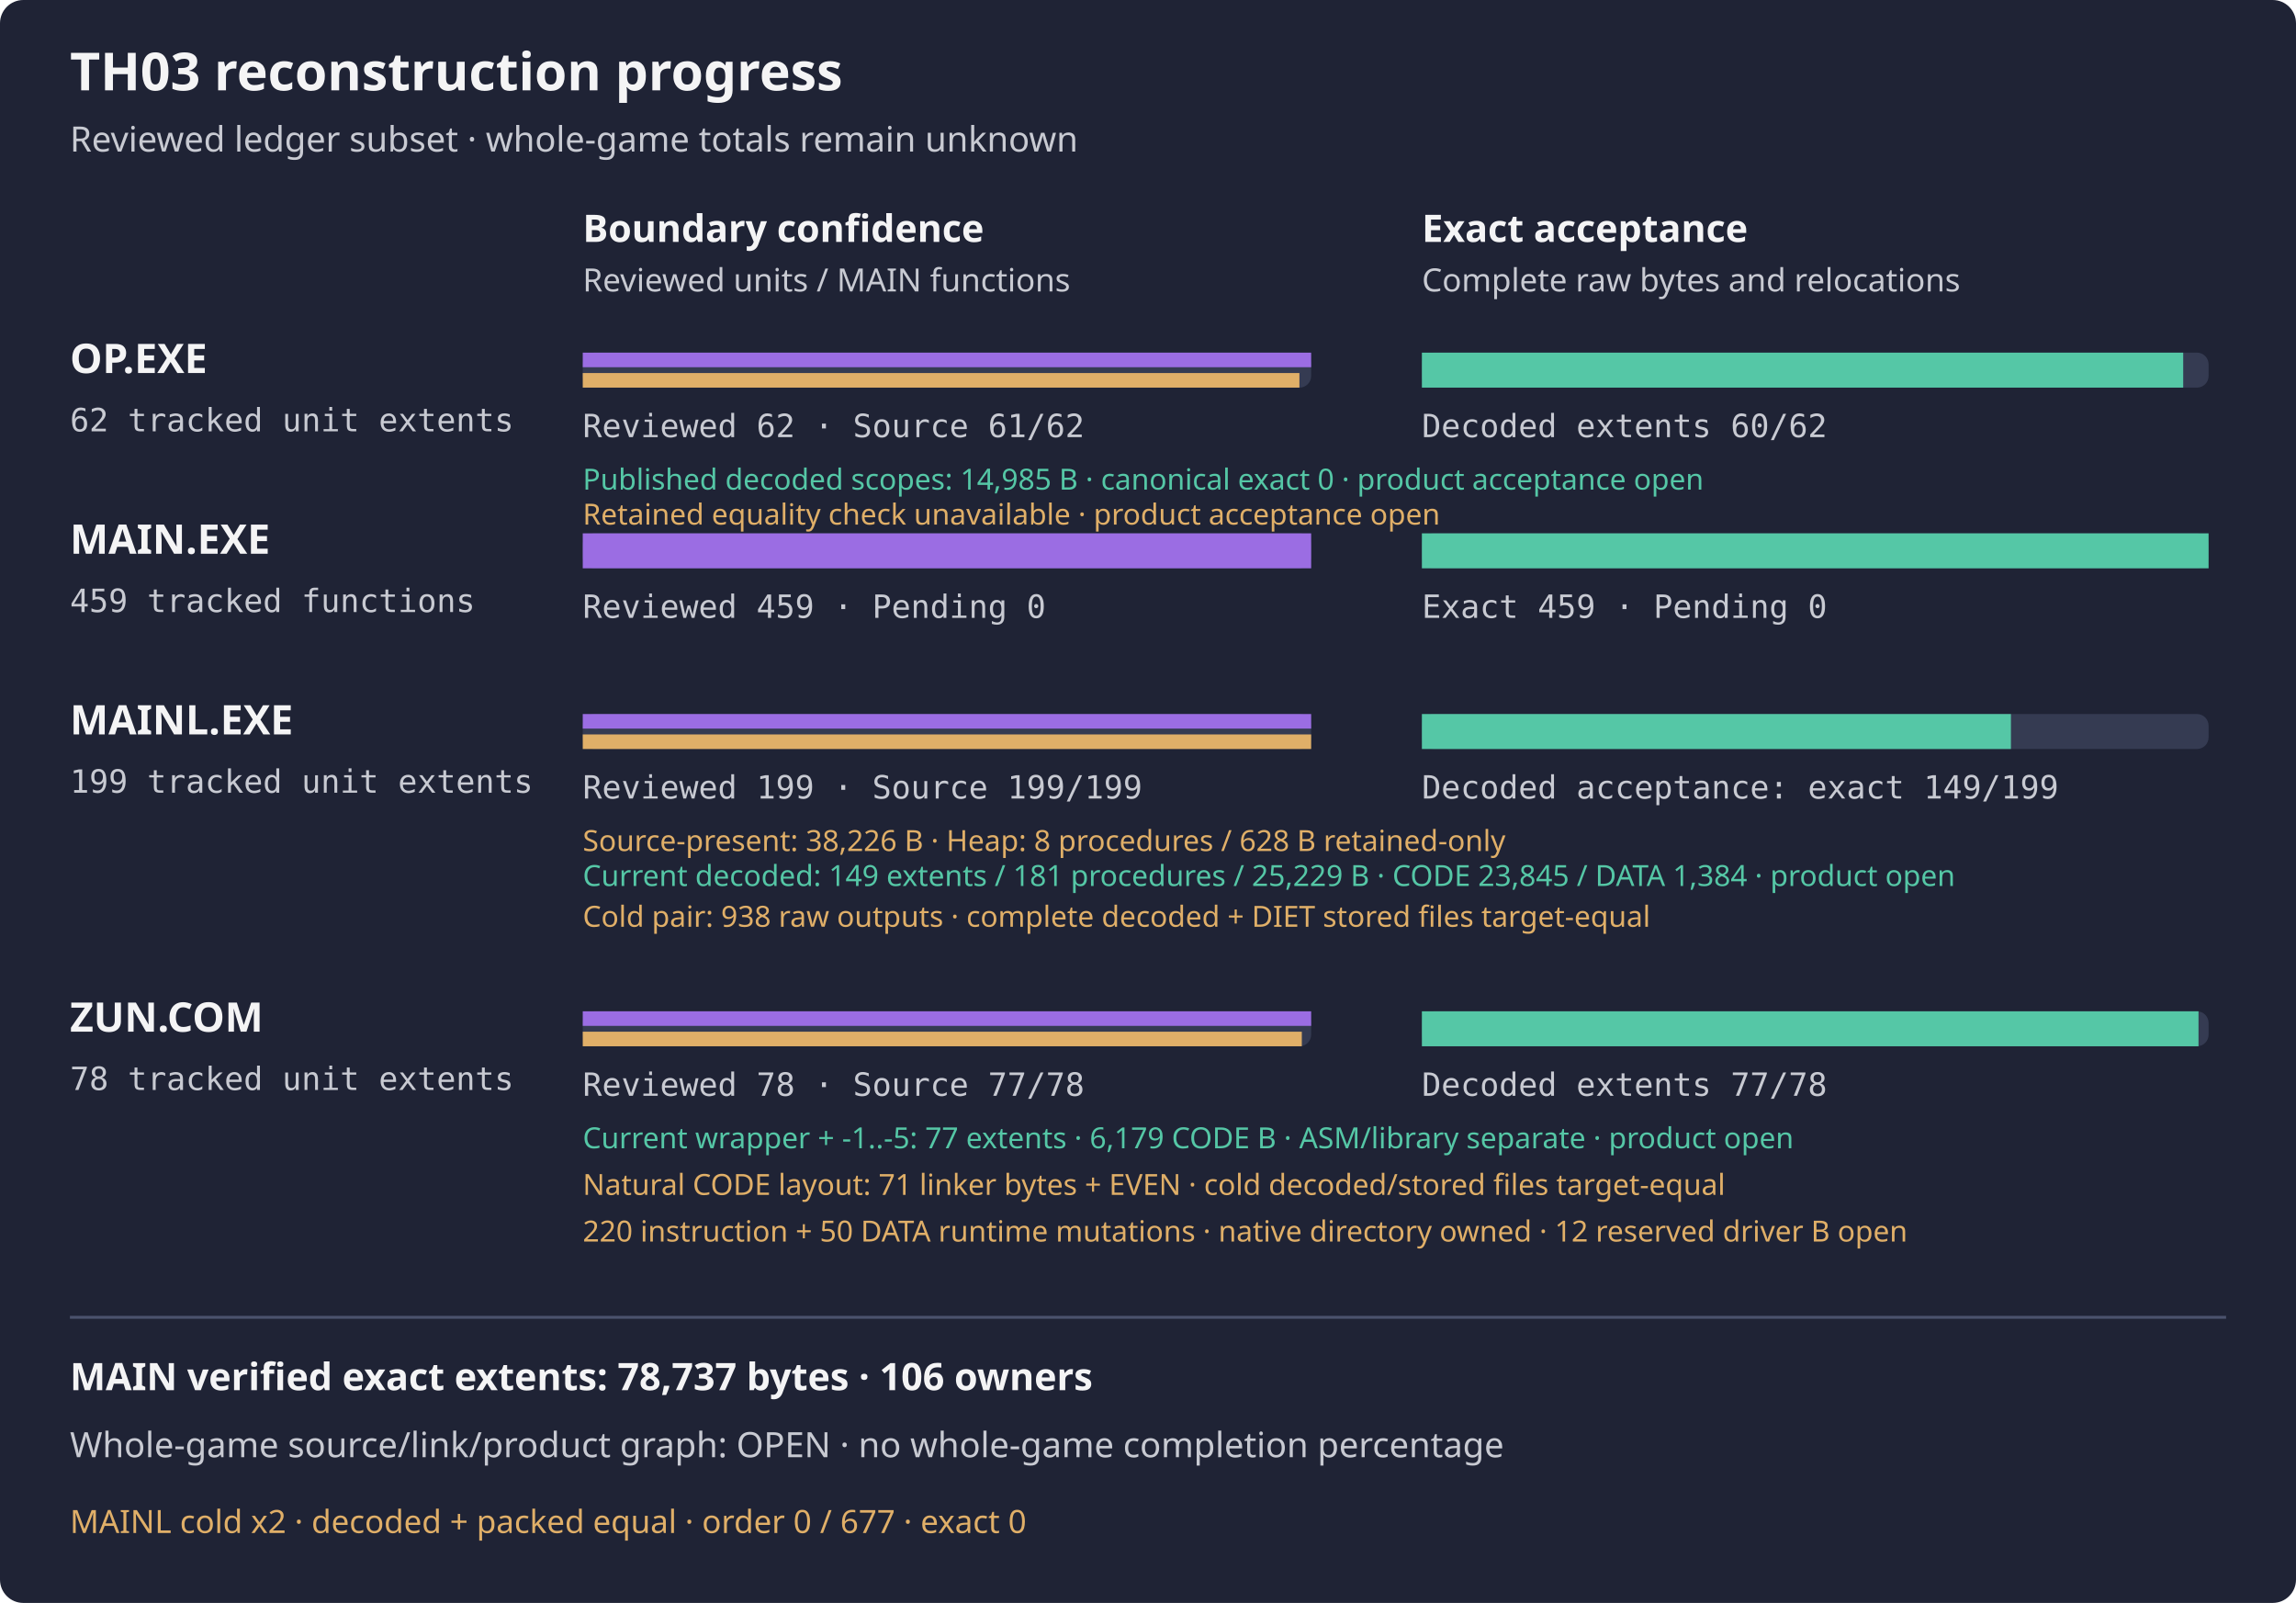
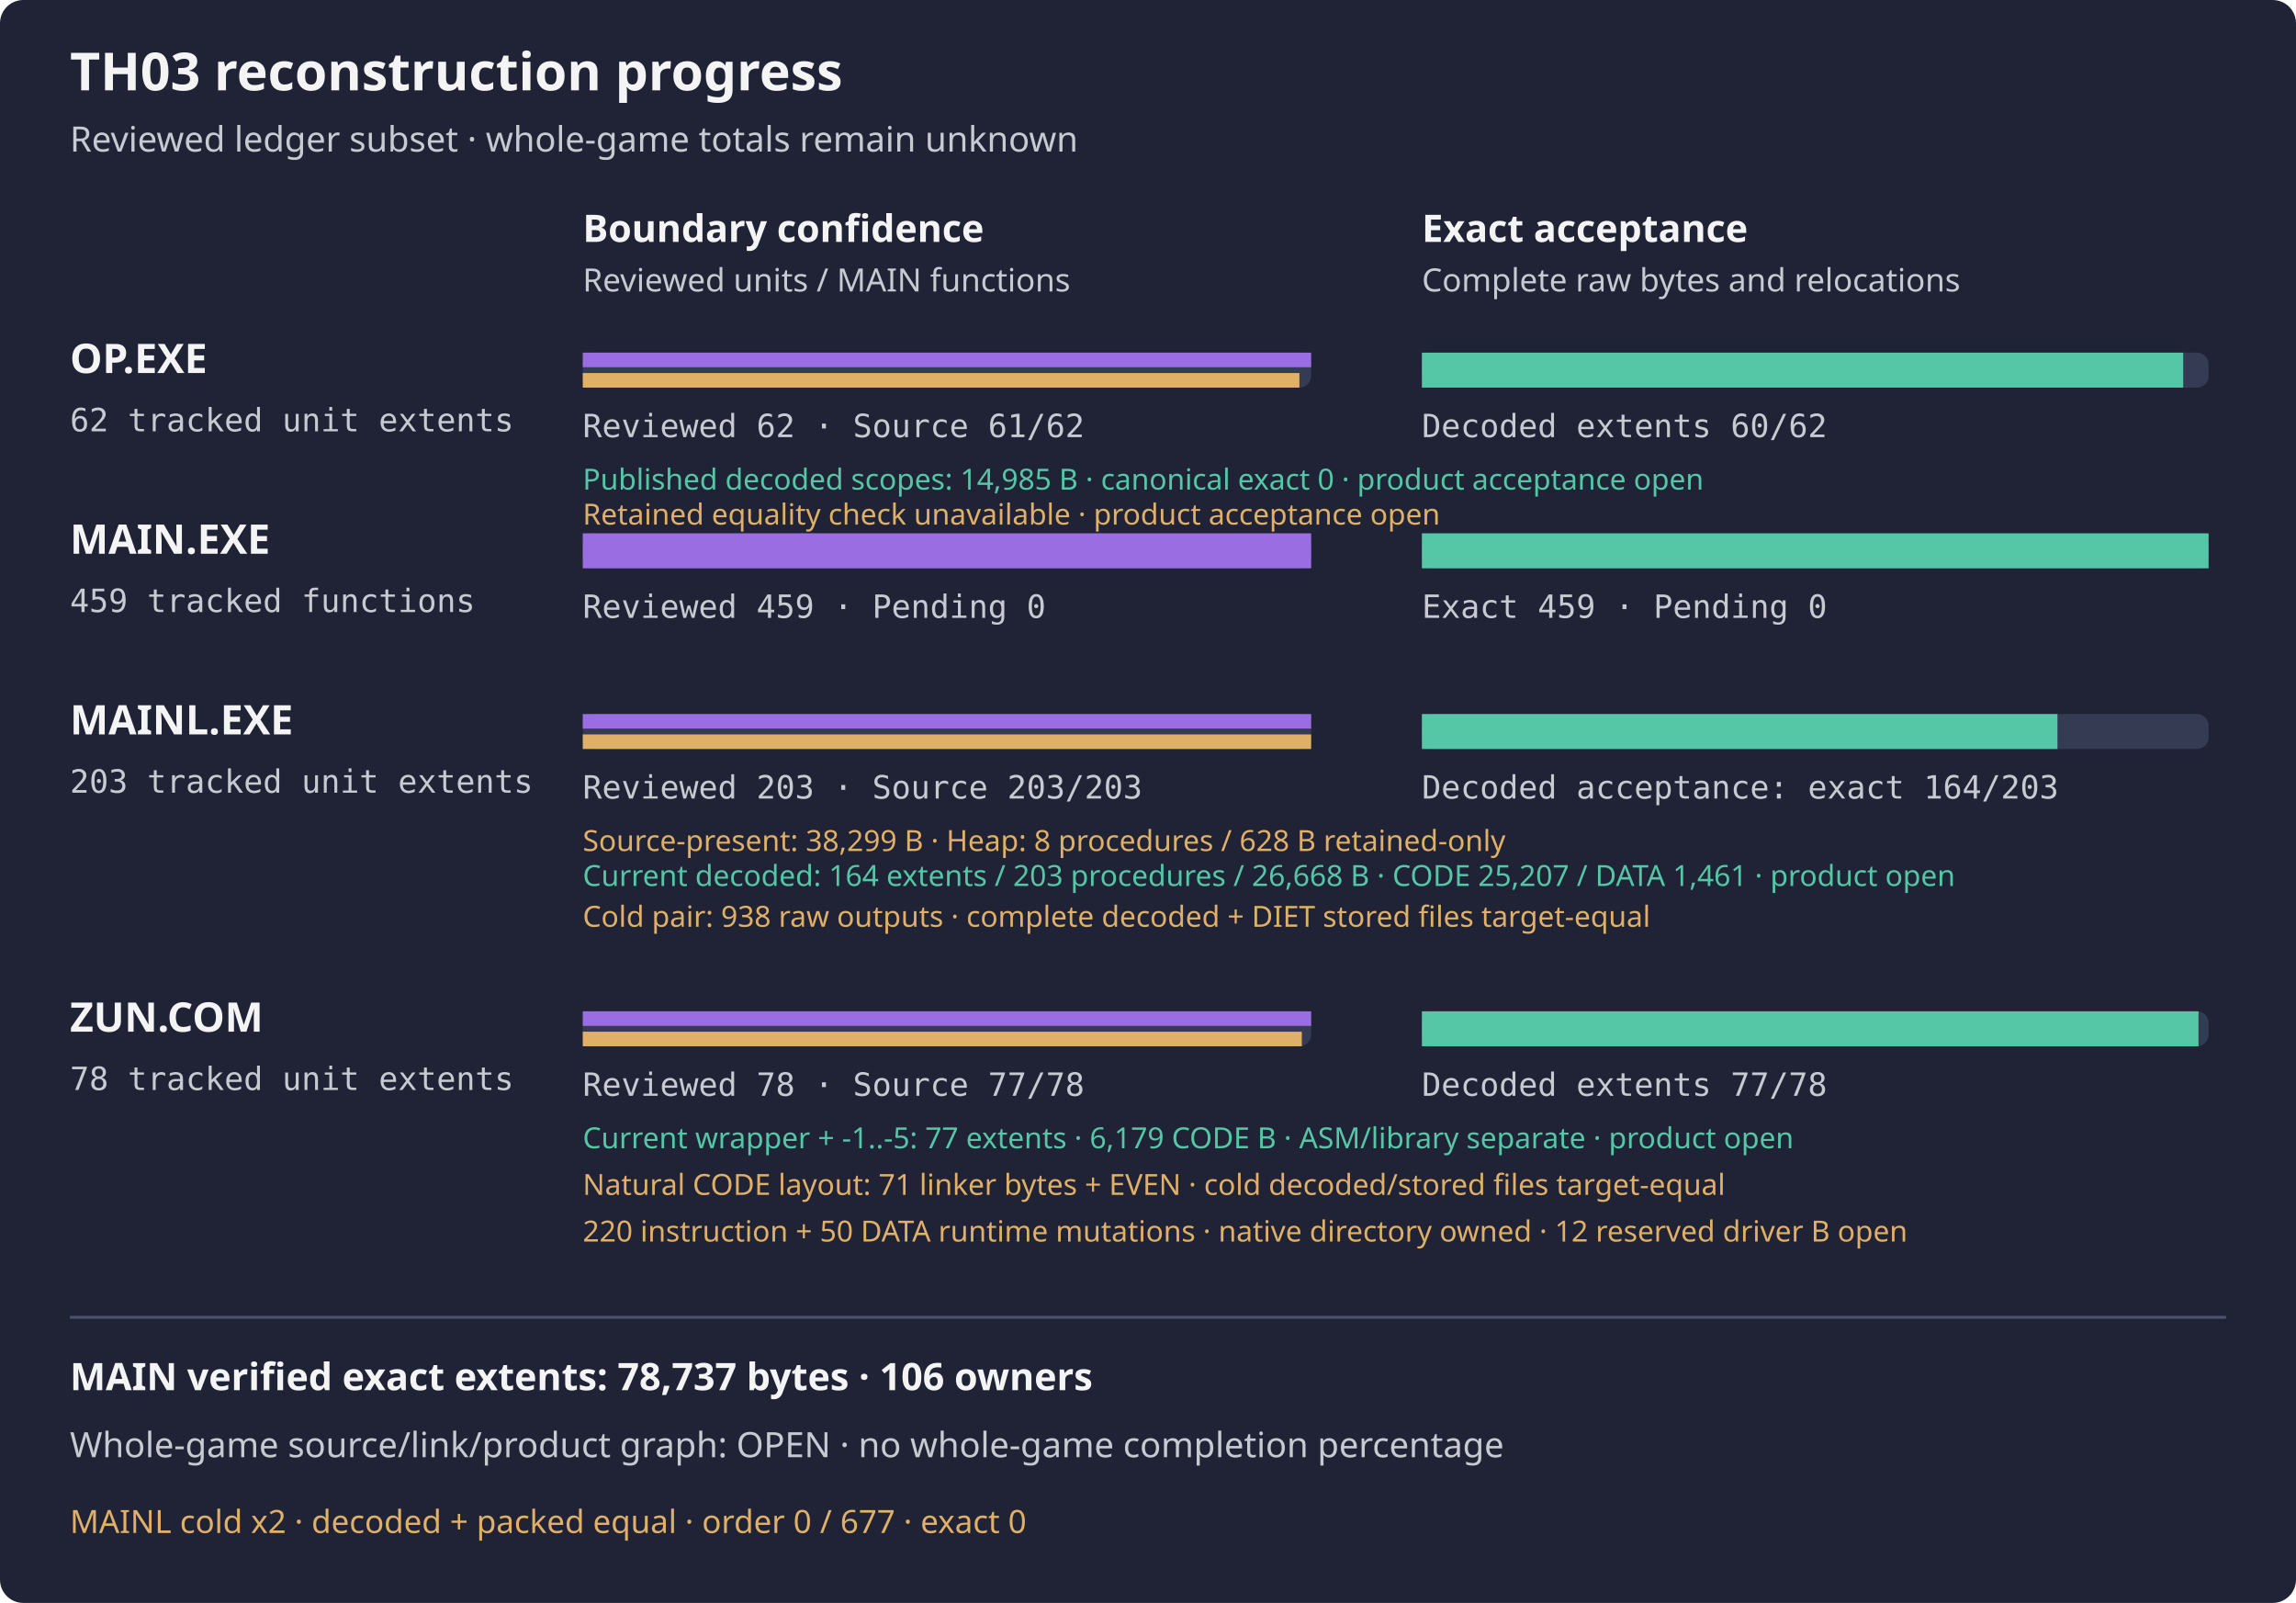
<svg xmlns="http://www.w3.org/2000/svg" width="788" height="550" viewBox="0 0 788 550" role="img" aria-label="TH03 reviewed subset reconstruction progress">
  <rect width="788" height="550" rx="8" fill="#1f2335" />
  <text x="24" y="31" fill="#f4f4f5" font-family="sans-serif" font-size="18" font-weight="600">TH03 reconstruction progress</text>
  <text x="24" y="52" fill="#c8cad2" font-family="sans-serif" font-size="12">Reviewed ledger subset · whole-game totals remain unknown</text>
  <text x="200" y="83" fill="#f4f4f5" font-family="sans-serif" font-size="13" font-weight="600">Boundary confidence</text>
  <text x="488" y="83" fill="#f4f4f5" font-family="sans-serif" font-size="13" font-weight="600">Exact acceptance</text>
  <text x="200" y="100" fill="#c8cad2" font-family="sans-serif" font-size="11">Reviewed units / MAIN functions</text>
  <text x="488" y="100" fill="#c8cad2" font-family="sans-serif" font-size="11">Complete raw bytes and relocations</text>
  <g aria-label="OP.EXE bars count tracked unit extents, not functions; source-present is not exact">
    <text x="24" y="128" fill="#f4f4f5" font-family="sans-serif" font-size="14" font-weight="600">OP.EXE</text>
    <text x="24" y="148" fill="#c8cad2" font-family="monospace" font-size="11">62 tracked unit extents</text>
    <rect x="200" y="121" width="250" height="12" rx="4" fill="#353b52" />
    <rect x="488" y="121" width="270" height="12" rx="4" fill="#353b52" />
    <rect x="200" y="121" width="250.00" height="5" fill="#9b6de3" />
    <rect x="200" y="128" width="245.97" height="5" fill="#e0af68" />
    <rect x="488" y="121" width="261.29" height="12" fill="#55c7a6" />
    <text x="200" y="150" fill="#c8cad2" font-family="monospace" font-size="11">Reviewed 62 · Source 61/62</text>
    <text x="488" y="150" fill="#c8cad2" font-family="monospace" font-size="11">Decoded extents 60/62</text>
  </g>
  <text x="200" y="168" fill="#55c7a6" font-family="sans-serif" font-size="10">Published decoded scopes: 14,985 B · canonical exact 0 · product acceptance open</text>
  <text x="200" y="180" fill="#e0af68" font-family="sans-serif" font-size="10">Retained equality check unavailable · product acceptance open</text>
  <text x="24" y="190" fill="#f4f4f5" font-family="sans-serif" font-size="14" font-weight="600">MAIN.EXE</text>
  <text x="24" y="210" fill="#c8cad2" font-family="monospace" font-size="11">459 tracked functions</text>
  <rect x="200" y="183" width="250" height="12" rx="4" fill="#353b52" />
  <rect x="488" y="183" width="270" height="12" rx="4" fill="#353b52" />
  <rect x="200" y="183" width="250.00" height="12" fill="#9b6de3" />
  <rect x="488" y="183" width="270.00" height="12" fill="#55c7a6" />
  <text x="200" y="212" fill="#c8cad2" font-family="monospace" font-size="11">Reviewed 459 · Pending 0</text>
  <text x="488" y="212" fill="#c8cad2" font-family="monospace" font-size="11">Exact 459 · Pending 0</text>
  <g aria-label="MAINL bars count tracked unit extents, not functions; source-present is not exact">
    <text x="24" y="252" fill="#f4f4f5" font-family="sans-serif" font-size="14" font-weight="600">MAINL.EXE</text>
-     <text x="24" y="272" fill="#c8cad2" font-family="monospace" font-size="11">199 tracked unit extents</text>
+     <text x="24" y="272" fill="#c8cad2" font-family="monospace" font-size="11">203 tracked unit extents</text>
    <rect x="200" y="245" width="250" height="12" rx="4" fill="#353b52" />
    <rect x="488" y="245" width="270" height="12" rx="4" fill="#353b52" />
    <rect x="200" y="245" width="250.00" height="5" fill="#9b6de3" />
    <rect x="200" y="252" width="250.00" height="5" fill="#e0af68" />
-     <rect x="488" y="245" width="202.16" height="12" fill="#55c7a6" />
-     <text x="200" y="274" fill="#c8cad2" font-family="monospace" font-size="11">Reviewed 199 · Source 199/199</text>
-     <text x="488" y="274" fill="#c8cad2" font-family="monospace" font-size="11">Decoded acceptance: exact 149/199</text>
-     <text x="200" y="292" fill="#e0af68" font-family="sans-serif" font-size="10">Source-present: 38,226 B · Heap: 8 procedures / 628 B retained-only</text>
+     <rect x="488" y="245" width="218.13" height="12" fill="#55c7a6" />
+     <text x="200" y="274" fill="#c8cad2" font-family="monospace" font-size="11">Reviewed 203 · Source 203/203</text>
+     <text x="488" y="274" fill="#c8cad2" font-family="monospace" font-size="11">Decoded acceptance: exact 164/203</text>
+     <text x="200" y="292" fill="#e0af68" font-family="sans-serif" font-size="10">Source-present: 38,299 B · Heap: 8 procedures / 628 B retained-only</text>
  </g>
-   <text x="200" y="304" fill="#55c7a6" font-family="sans-serif" font-size="10">Current decoded: 149 extents / 181 procedures / 25,229 B · CODE 23,845 / DATA 1,384 · product open</text>
+   <text x="200" y="304" fill="#55c7a6" font-family="sans-serif" font-size="10">Current decoded: 164 extents / 203 procedures / 26,668 B · CODE 25,207 / DATA 1,461 · product open</text>
  <text x="200" y="318" fill="#e0af68" font-family="sans-serif" font-size="10">Cold pair: 938 raw outputs · complete decoded + DIET stored files target-equal</text>
  <g aria-label="ZUN.COM bars count tracked unit extents, not functions; source-present is not exact">
    <text x="24" y="354" fill="#f4f4f5" font-family="sans-serif" font-size="14" font-weight="600">ZUN.COM</text>
    <text x="24" y="374" fill="#c8cad2" font-family="monospace" font-size="11">78 tracked unit extents</text>
    <rect x="200" y="347" width="250" height="12" rx="4" fill="#353b52" />
    <rect x="488" y="347" width="270" height="12" rx="4" fill="#353b52" />
    <rect x="200" y="347" width="250.00" height="5" fill="#9b6de3" />
    <rect x="200" y="354" width="246.79" height="5" fill="#e0af68" />
    <rect x="488" y="347" width="266.54" height="12" fill="#55c7a6" />
    <text x="200" y="376" fill="#c8cad2" font-family="monospace" font-size="11">Reviewed 78 · Source 77/78</text>
    <text x="488" y="376" fill="#c8cad2" font-family="monospace" font-size="11">Decoded extents 77/78</text>
  </g>
  <text x="200" y="394" fill="#55c7a6" font-family="sans-serif" font-size="10">Current wrapper + -1..-5: 77 extents · 6,179 CODE B · ASM/library separate · product open</text>
  <text x="200" y="410" fill="#e0af68" font-family="sans-serif" font-size="10">Natural CODE layout: 71 linker bytes + EVEN · cold decoded/stored files target-equal</text>
  <text x="200" y="426" fill="#e0af68" font-family="sans-serif" font-size="10">220 instruction + 50 DATA runtime mutations · native directory owned · 12 reserved driver B open</text>
  <path d="M24 452 H764" stroke="#4b526d" />
  <text x="24" y="477" fill="#f4f4f5" font-family="sans-serif" font-size="13" font-weight="600">MAIN verified exact extents: 78,737 bytes · 106 owners</text>
  <text x="24" y="500" fill="#c8cad2" font-family="sans-serif" font-size="12">Whole-game source/link/product graph: OPEN · no whole-game completion percentage</text>
  <text x="24" y="526" fill="#e0af68" font-family="sans-serif" font-size="11">MAINL cold x2 · decoded + packed equal · order 0 / 677 · exact 0</text>
</svg>
